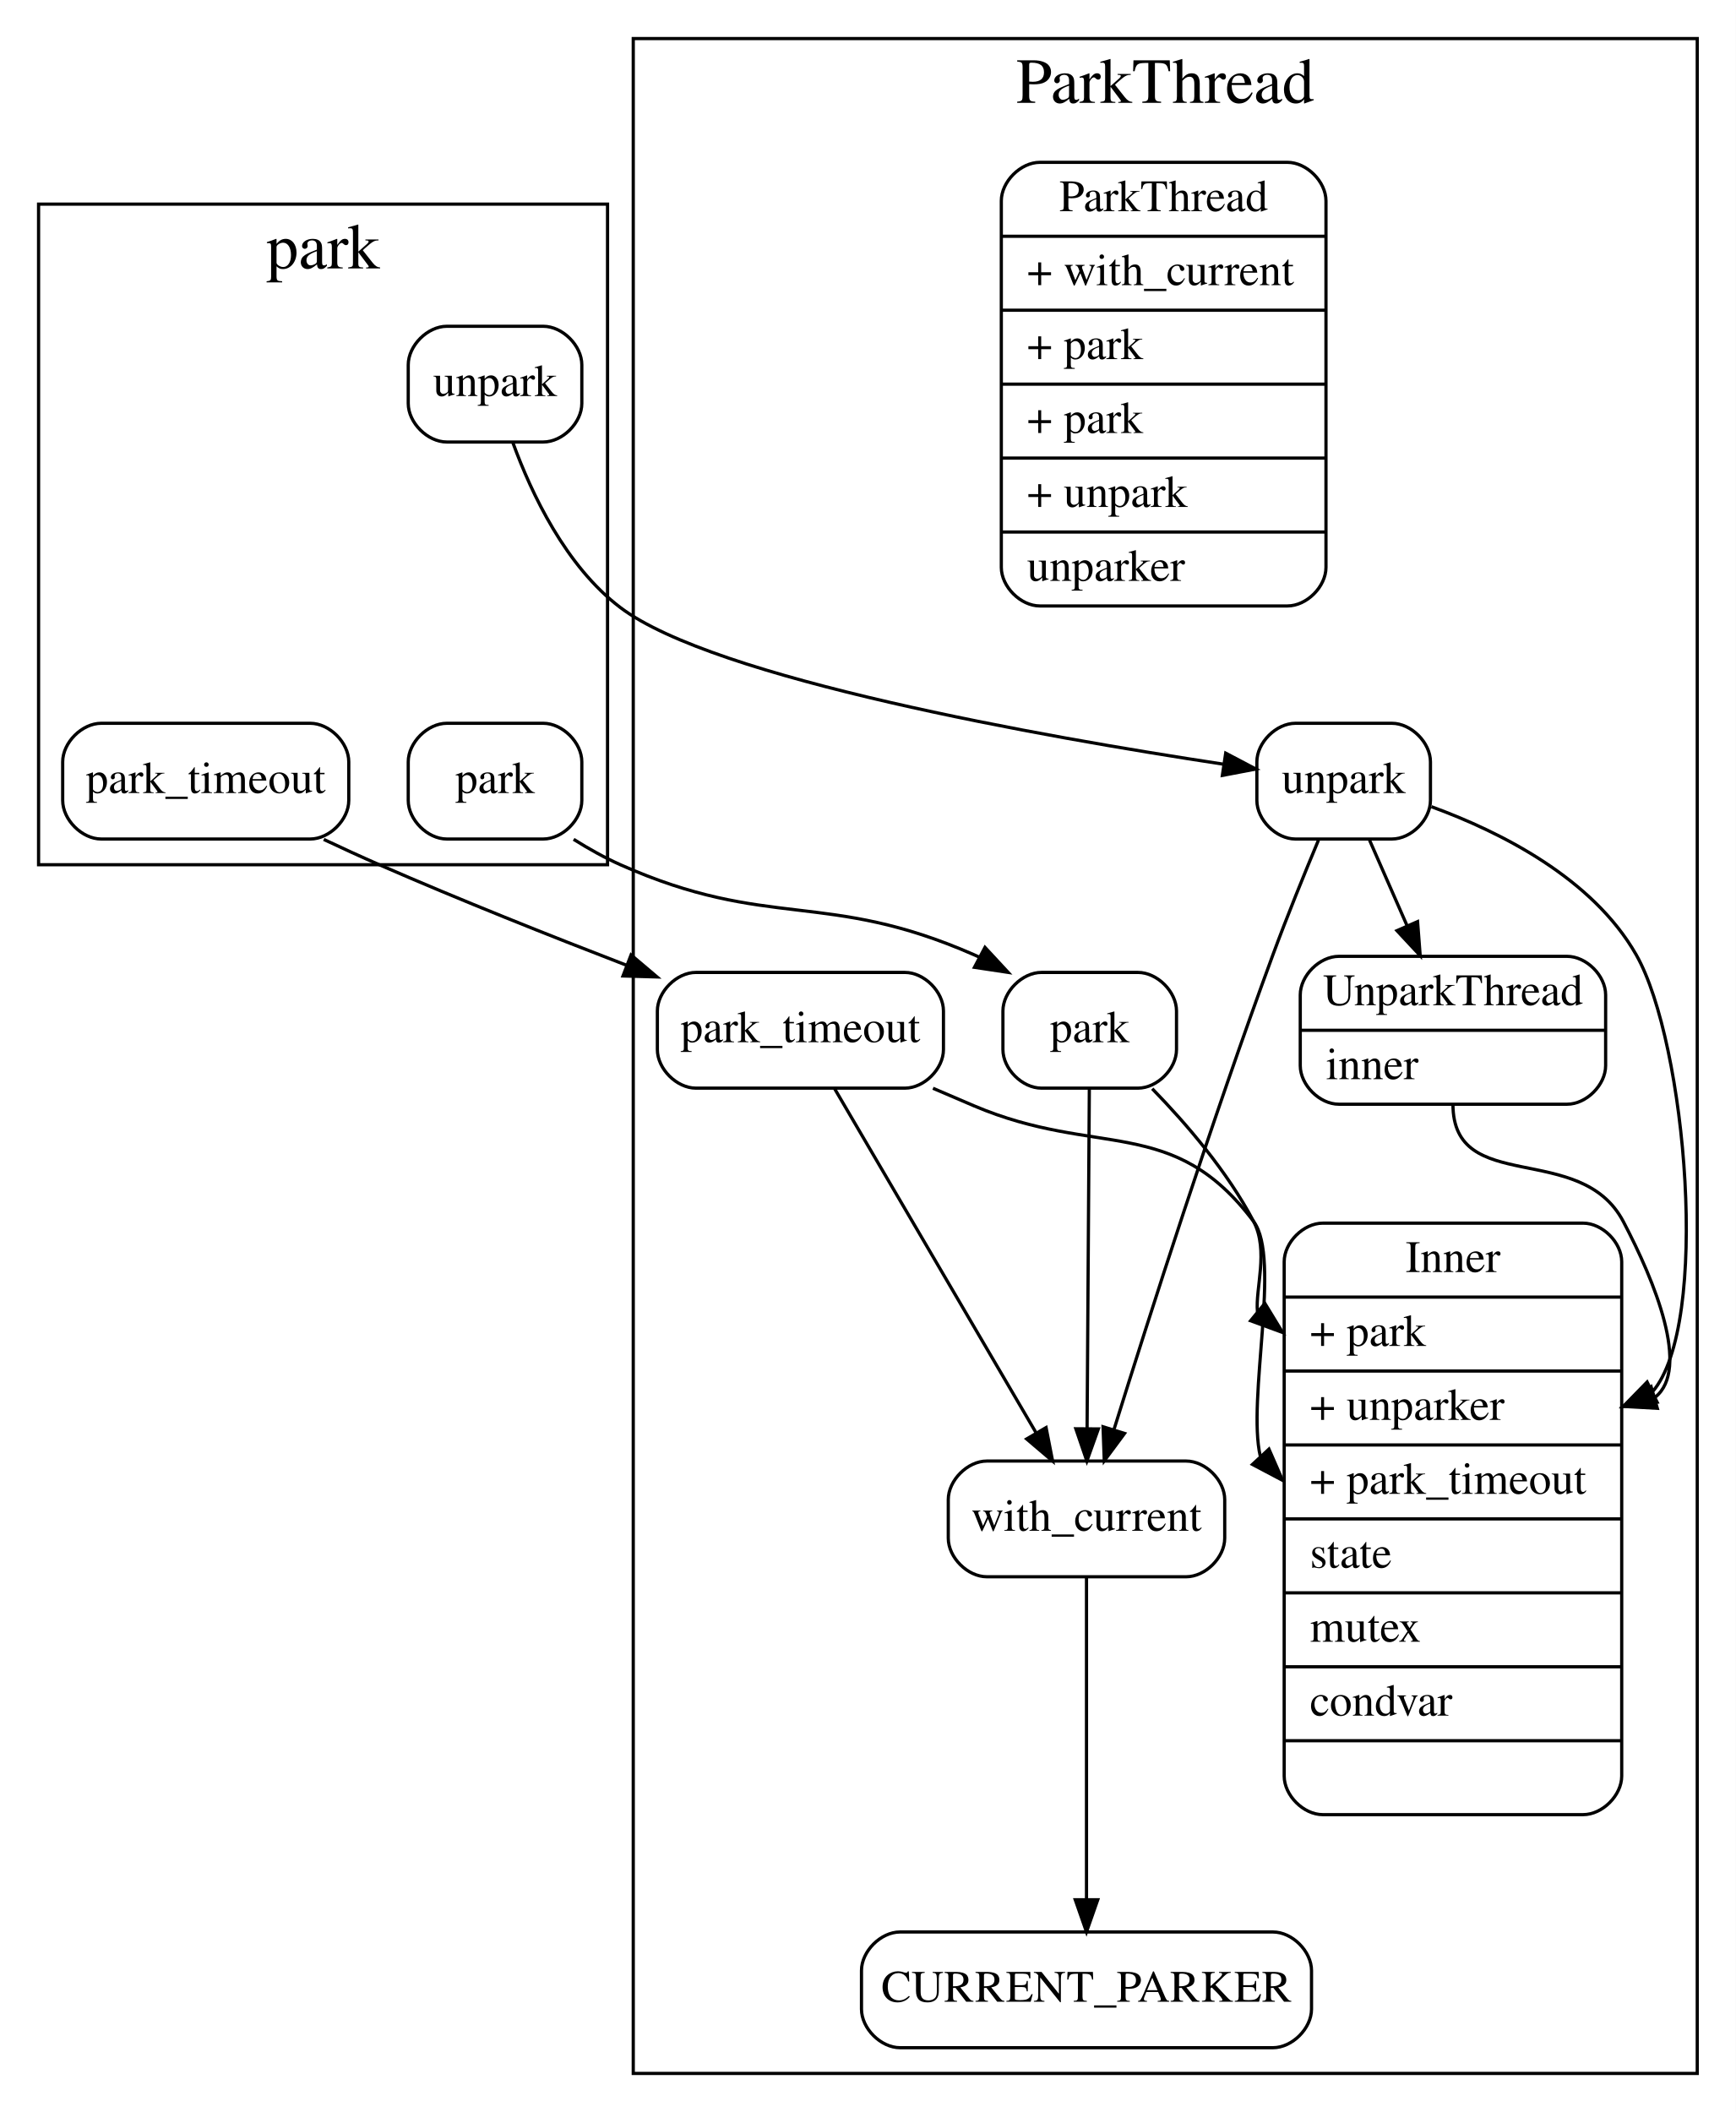
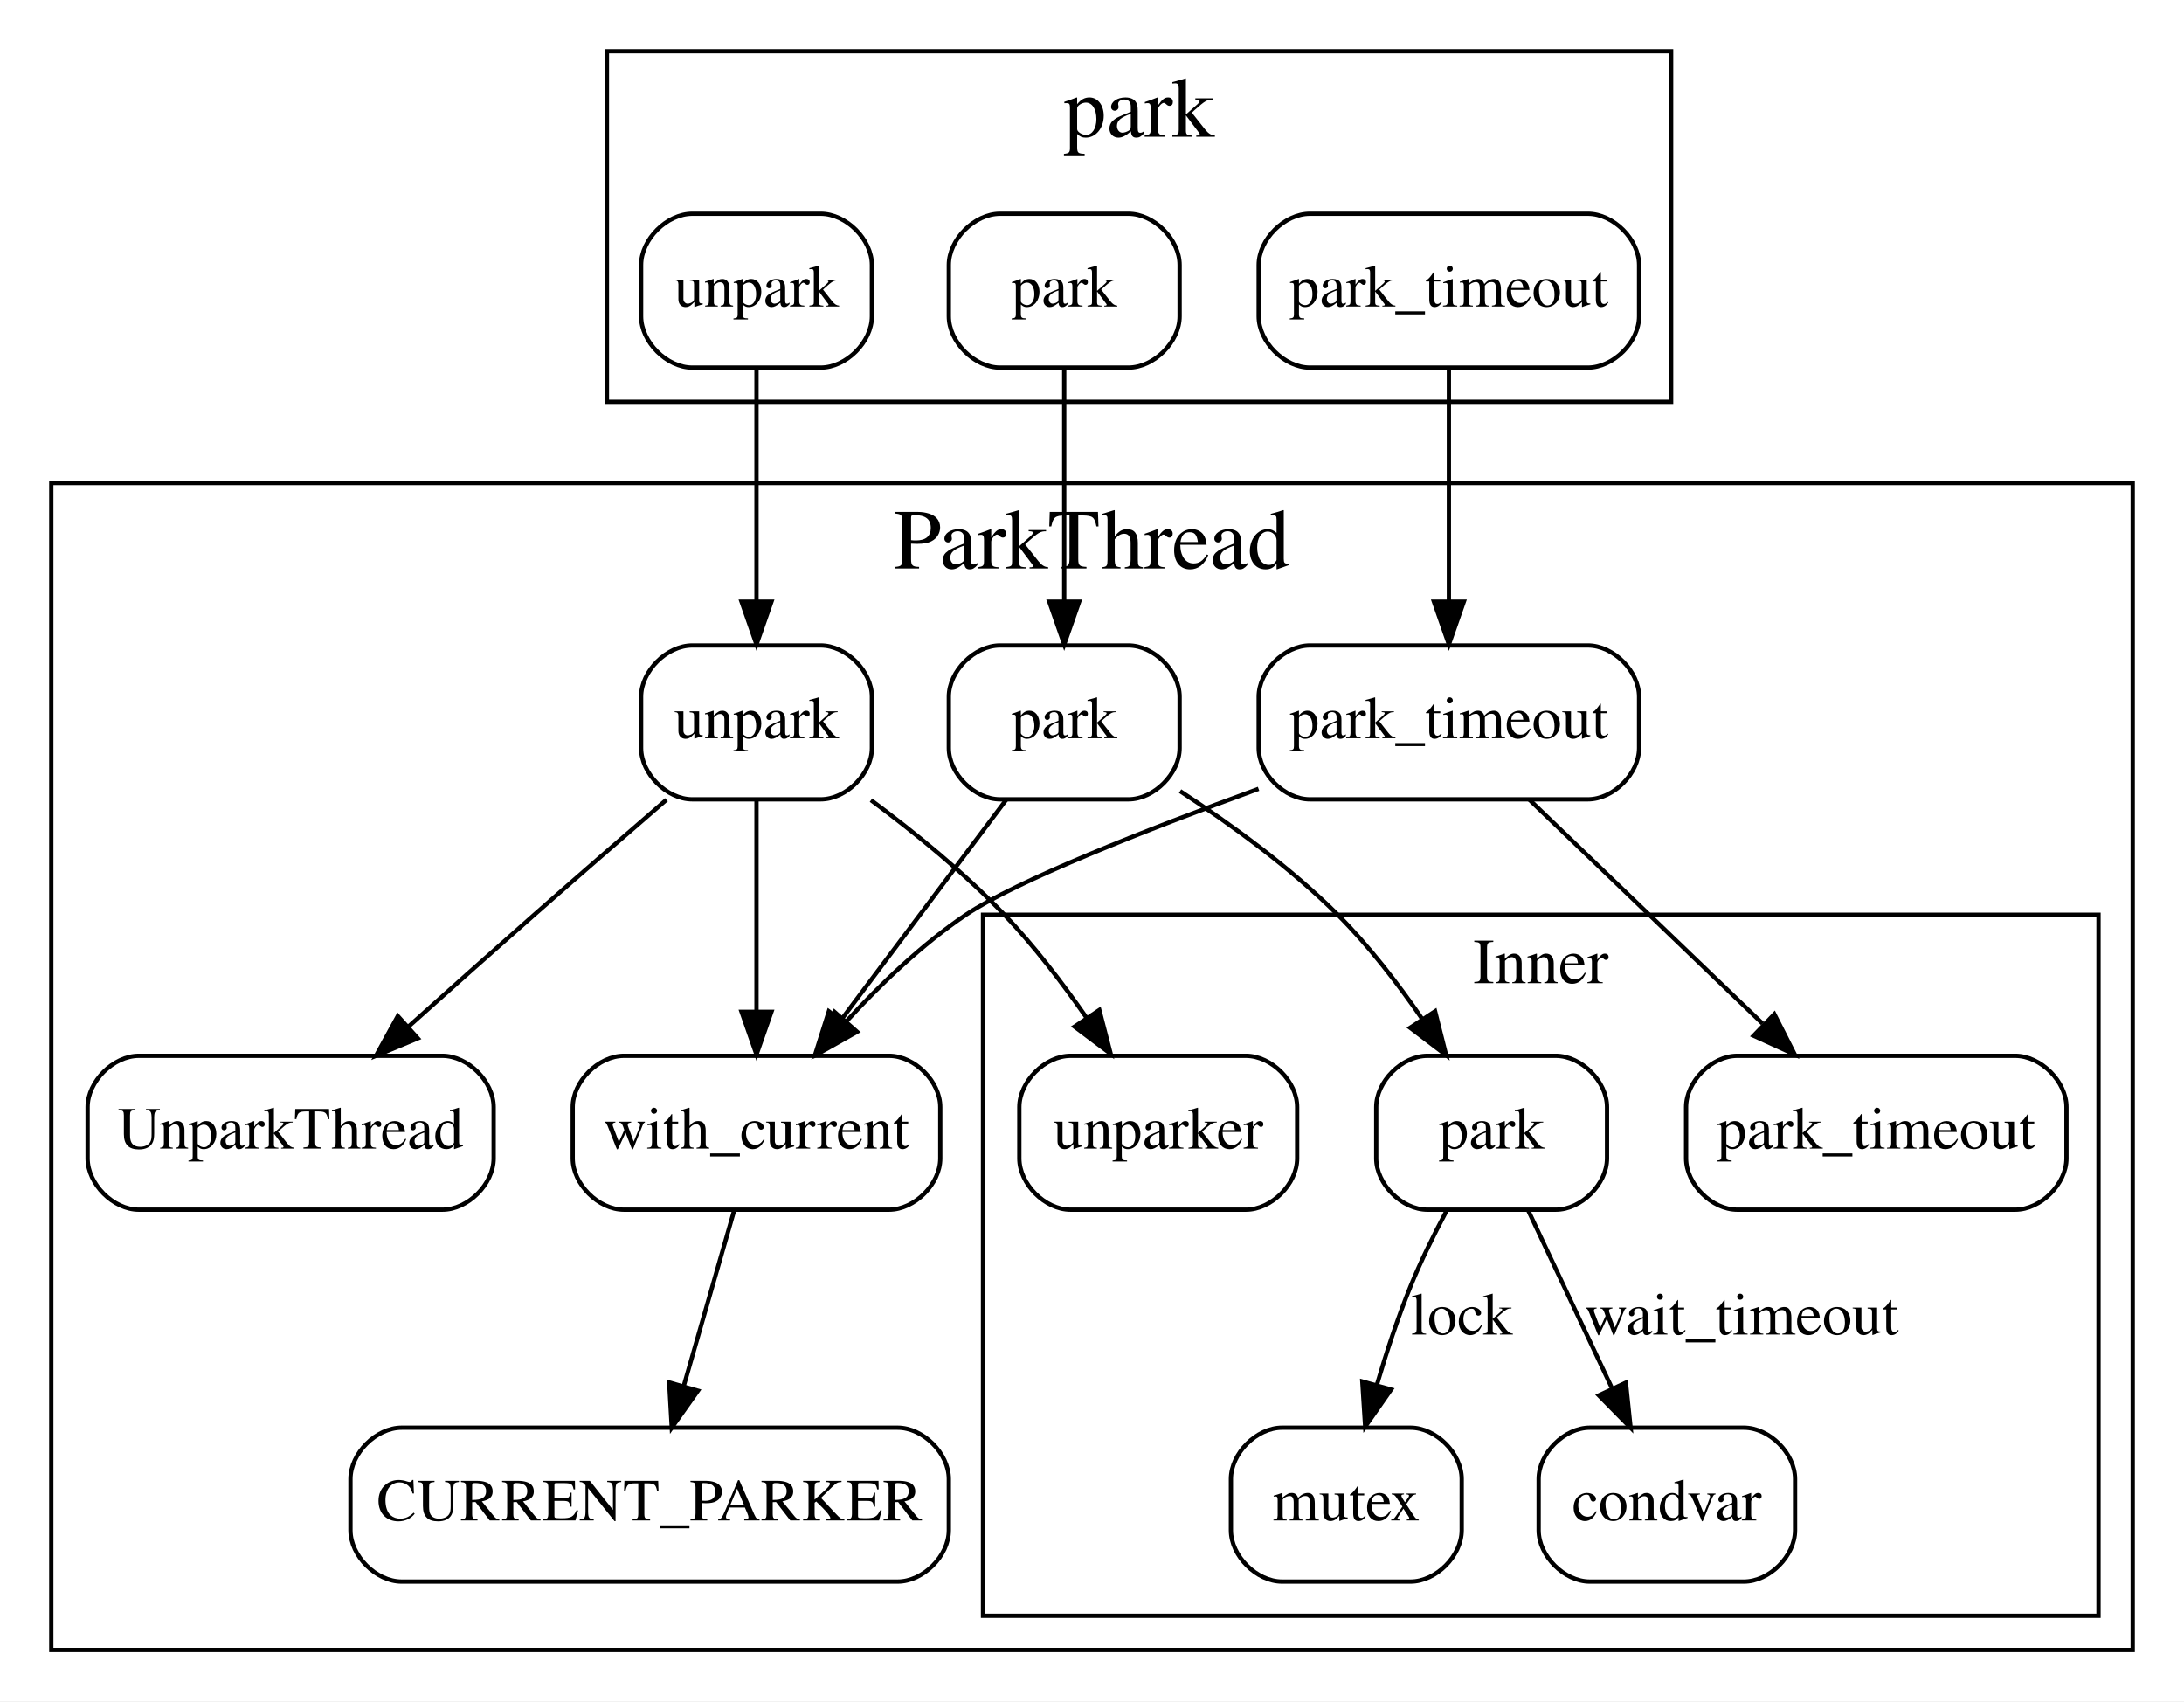
- <svg xmlns="http://www.w3.org/2000/svg" width="540pt" height="657pt" viewBox="0.00 0.00 540.00 657.00">
-   <g id="graph0" class="graph" transform="scale(1 1) rotate(0) translate(4 653)">
-     <polygon fill="#ffffff" stroke="transparent" points="-4,4 -4,-653 536,-653 536,4 -4,4" />
+ <svg xmlns="http://www.w3.org/2000/svg" width="511pt" height="398pt" viewBox="0.00 0.00 511.00 398.00">
+   <g id="graph0" class="graph" transform="scale(1 1) rotate(0) translate(4 394)">
+     <polygon fill="#ffffff" stroke="transparent" points="-4,4 -4,-394 507,-394 507,4 -4,4" />
    <g id="clust1" class="cluster">
-       <polygon fill="none" stroke="#000000" points="8,-384 8,-589.5 185,-589.5 185,-384 8,-384" />
-       <text text-anchor="middle" x="96.5" y="-569.5" font-family="Times,serif" font-size="20.00" fill="#000000">park</text>
+       <polygon fill="none" stroke="#000000" points="138,-300 138,-382 387,-382 387,-300 138,-300" />
+       <text text-anchor="middle" x="262.5" y="-362" font-family="Times,serif" font-size="20.00" fill="#000000">park</text>
    </g>
    <g id="clust2" class="cluster">
-       <polygon fill="none" stroke="#000000" points="193,-8 193,-641 524,-641 524,-8 193,-8" />
-       <text text-anchor="middle" x="358.5" y="-621" font-family="Times,serif" font-size="20.00" fill="#000000">ParkThread</text>
+       <polygon fill="none" stroke="#000000" points="8,-8 8,-281 495,-281 495,-8 8,-8" />
+       <text text-anchor="middle" x="251.5" y="-261" font-family="Times,serif" font-size="20.00" fill="#000000">ParkThread</text>
+     </g>
+     <g id="clust3" class="cluster">
+       <polygon fill="none" stroke="#000000" points="226,-16 226,-180 487,-180 487,-16 226,-16" />
+       <text text-anchor="middle" x="356.5" y="-164" font-family="Times,serif" font-size="15.00" fill="#000000">Inner</text>
    </g>
    <g id="node1" class="node">
-       <path fill="none" stroke="#000000" d="M165,-551.5C165,-551.5 135,-551.5 135,-551.5 129,-551.5 123,-545.5 123,-539.5 123,-539.5 123,-527.5 123,-527.5 123,-521.5 129,-515.5 135,-515.5 135,-515.5 165,-515.5 165,-515.5 171,-515.5 177,-521.5 177,-527.5 177,-527.5 177,-539.5 177,-539.5 177,-545.5 171,-551.5 165,-551.5" />
-       <text text-anchor="middle" x="150" y="-529.8" font-family="Times,serif" font-size="14.00" fill="#000000">unpark</text>
+       <path fill="none" stroke="#000000" d="M188,-344C188,-344 158,-344 158,-344 152,-344 146,-338 146,-332 146,-332 146,-320 146,-320 146,-314 152,-308 158,-308 158,-308 188,-308 188,-308 194,-308 200,-314 200,-320 200,-320 200,-332 200,-332 200,-338 194,-344 188,-344" />
+       <text text-anchor="middle" x="173" y="-322.3" font-family="Times,serif" font-size="14.00" fill="#000000">unpark</text>
+     </g>
+     <g id="node11" class="node">
+       <path fill="none" stroke="#000000" d="M188,-243C188,-243 158,-243 158,-243 152,-243 146,-237 146,-231 146,-231 146,-219 146,-219 146,-213 152,-207 158,-207 158,-207 188,-207 188,-207 194,-207 200,-213 200,-219 200,-219 200,-231 200,-231 200,-237 194,-243 188,-243" />
+       <text text-anchor="middle" x="173" y="-221.3" font-family="Times,serif" font-size="14.00" fill="#000000">unpark</text>
+     </g>
+     <g id="edge13" class="edge">
+       <path fill="none" stroke="#000000" d="M173,-307.943C173,-292.813 173,-270.945 173,-253.461" />
+       <polygon fill="#000000" stroke="#000000" points="176.5,-253.241 173,-243.241 169.5,-253.241 176.5,-253.241" />
+     </g>
+     <g id="node2" class="node">
+       <path fill="none" stroke="#000000" d="M260,-344C260,-344 230,-344 230,-344 224,-344 218,-338 218,-332 218,-332 218,-320 218,-320 218,-314 224,-308 230,-308 230,-308 260,-308 260,-308 266,-308 272,-314 272,-320 272,-320 272,-332 272,-332 272,-338 266,-344 260,-344" />
+       <text text-anchor="middle" x="245" y="-322.3" font-family="Times,serif" font-size="14.00" fill="#000000">park</text>
+     </g>
+     <g id="node9" class="node">
+       <path fill="none" stroke="#000000" d="M260,-243C260,-243 230,-243 230,-243 224,-243 218,-237 218,-231 218,-231 218,-219 218,-219 218,-213 224,-207 230,-207 230,-207 260,-207 260,-207 266,-207 272,-213 272,-219 272,-219 272,-231 272,-231 272,-237 266,-243 260,-243" />
+       <text text-anchor="middle" x="245" y="-221.3" font-family="Times,serif" font-size="14.00" fill="#000000">park</text>
+     </g>
+     <g id="edge11" class="edge">
+       <path fill="none" stroke="#000000" d="M245,-307.943C245,-292.813 245,-270.945 245,-253.461" />
+       <polygon fill="#000000" stroke="#000000" points="248.5,-253.241 245,-243.241 241.5,-253.241 248.5,-253.241" />
+     </g>
+     <g id="node3" class="node">
+       <path fill="none" stroke="#000000" d="M367.5,-344C367.5,-344 302.5,-344 302.5,-344 296.5,-344 290.5,-338 290.5,-332 290.5,-332 290.5,-320 290.5,-320 290.5,-314 296.5,-308 302.5,-308 302.5,-308 367.5,-308 367.5,-308 373.5,-308 379.5,-314 379.5,-320 379.5,-320 379.5,-332 379.5,-332 379.5,-338 373.5,-344 367.5,-344" />
+       <text text-anchor="middle" x="335" y="-322.3" font-family="Times,serif" font-size="14.00" fill="#000000">park_timeout</text>
+     </g>
+     <g id="node10" class="node">
+       <path fill="none" stroke="#000000" d="M367.5,-243C367.5,-243 302.5,-243 302.5,-243 296.5,-243 290.5,-237 290.5,-231 290.5,-231 290.5,-219 290.5,-219 290.5,-213 296.5,-207 302.5,-207 302.5,-207 367.5,-207 367.5,-207 373.5,-207 379.5,-213 379.5,-219 379.5,-219 379.5,-231 379.5,-231 379.5,-237 373.5,-243 367.5,-243" />
+       <text text-anchor="middle" x="335" y="-221.3" font-family="Times,serif" font-size="14.00" fill="#000000">park_timeout</text>
+     </g>
+     <g id="edge12" class="edge">
+       <path fill="none" stroke="#000000" d="M335,-307.943C335,-292.813 335,-270.945 335,-253.461" />
+       <polygon fill="#000000" stroke="#000000" points="338.5,-253.241 335,-243.241 331.5,-253.241 338.5,-253.241" />
+     </g>
+     <g id="node4" class="node">
+       <path fill="none" stroke="#000000" d="M326,-60C326,-60 296,-60 296,-60 290,-60 284,-54 284,-48 284,-48 284,-36 284,-36 284,-30 290,-24 296,-24 296,-24 326,-24 326,-24 332,-24 338,-30 338,-36 338,-36 338,-48 338,-48 338,-54 332,-60 326,-60" />
+       <text text-anchor="middle" x="311" y="-38.3" font-family="Times,serif" font-size="14.00" fill="#000000">mutex</text>
+     </g>
+     <g id="node5" class="node">
+       <path fill="none" stroke="#000000" d="M404,-60C404,-60 368,-60 368,-60 362,-60 356,-54 356,-48 356,-48 356,-36 356,-36 356,-30 362,-24 368,-24 368,-24 404,-24 404,-24 410,-24 416,-30 416,-36 416,-36 416,-48 416,-48 416,-54 410,-60 404,-60" />
+       <text text-anchor="middle" x="386" y="-38.3" font-family="Times,serif" font-size="14.00" fill="#000000">condvar</text>
+     </g>
+     <g id="node6" class="node">
+       <path fill="none" stroke="#000000" d="M467.5,-147C467.5,-147 402.5,-147 402.5,-147 396.5,-147 390.5,-141 390.5,-135 390.5,-135 390.5,-123 390.5,-123 390.5,-117 396.5,-111 402.5,-111 402.5,-111 467.5,-111 467.5,-111 473.5,-111 479.5,-117 479.5,-123 479.5,-123 479.5,-135 479.5,-135 479.5,-141 473.5,-147 467.5,-147" />
+       <text text-anchor="middle" x="435" y="-125.3" font-family="Times,serif" font-size="14.00" fill="#000000">park_timeout</text>
+     </g>
+     <g id="node7" class="node">
+       <path fill="none" stroke="#000000" d="M360,-147C360,-147 330,-147 330,-147 324,-147 318,-141 318,-135 318,-135 318,-123 318,-123 318,-117 324,-111 330,-111 330,-111 360,-111 360,-111 366,-111 372,-117 372,-123 372,-123 372,-135 372,-135 372,-141 366,-147 360,-147" />
+       <text text-anchor="middle" x="345" y="-125.3" font-family="Times,serif" font-size="14.00" fill="#000000">park</text>
+     </g>
+     <g id="edge1" class="edge">
+       <path fill="none" stroke="#000000" d="M334.413,-110.653C331.453,-105.092 328.394,-98.893 326,-93 323.039,-85.71 320.387,-77.62 318.166,-70.071" />
+       <polygon fill="#000000" stroke="#000000" points="321.48,-68.926 315.416,-60.238 314.739,-70.811 321.48,-68.926" />
+       <text text-anchor="middle" x="338" y="-81.8" font-family="Times,serif" font-size="14.00" fill="#000000">lock</text>
+     </g>
+     <g id="edge2" class="edge">
+       <path fill="none" stroke="#000000" d="M353.495,-110.974C359.158,-98.959 366.706,-82.94 373.104,-69.365" />
+       <polygon fill="#000000" stroke="#000000" points="376.419,-70.541 377.516,-60.003 370.087,-67.557 376.419,-70.541" />
+       <text text-anchor="middle" x="403.5" y="-81.8" font-family="Times,serif" font-size="14.00" fill="#000000">wait_timeout</text>
    </g>
    <g id="node8" class="node">
-       <path fill="none" stroke="#000000" d="M429,-428C429,-428 399,-428 399,-428 393,-428 387,-422 387,-416 387,-416 387,-404 387,-404 387,-398 393,-392 399,-392 399,-392 429,-392 429,-392 435,-392 441,-398 441,-404 441,-404 441,-416 441,-416 441,-422 435,-428 429,-428" />
-       <text text-anchor="middle" x="414" y="-406.3" font-family="Times,serif" font-size="14.00" fill="#000000">unpark</text>
+       <path fill="none" stroke="#000000" d="M287.5,-147C287.5,-147 246.5,-147 246.5,-147 240.5,-147 234.5,-141 234.5,-135 234.5,-135 234.5,-123 234.5,-123 234.5,-117 240.5,-111 246.5,-111 246.5,-111 287.5,-111 287.5,-111 293.5,-111 299.5,-117 299.5,-123 299.5,-123 299.5,-135 299.5,-135 299.5,-141 293.5,-147 287.5,-147" />
+       <text text-anchor="middle" x="267" y="-125.3" font-family="Times,serif" font-size="14.00" fill="#000000">unparker</text>
    </g>
-     <g id="edge12" class="edge">
-       <path fill="none" stroke="#000000" d="M155.547,-515.313C161.344,-499.392 172.005,-476.852 189,-464 218.273,-441.862 320.387,-423.816 376.445,-415.299" />
-       <polygon fill="#000000" stroke="#000000" points="377.304,-418.709 386.678,-413.772 376.271,-411.786 377.304,-418.709" />
+     <g id="edge7" class="edge">
+       <path fill="none" stroke="#000000" d="M272.113,-208.92C284.151,-201.059 298.041,-190.939 309,-180 316.287,-172.726 323.123,-163.828 328.84,-155.512" />
+       <polygon fill="#000000" stroke="#000000" points="331.772,-157.423 334.364,-147.15 325.932,-153.565 331.772,-157.423" />
    </g>
-     <g id="node2" class="node">
-       <path fill="none" stroke="#000000" d="M165,-428C165,-428 135,-428 135,-428 129,-428 123,-422 123,-416 123,-416 123,-404 123,-404 123,-398 129,-392 135,-392 135,-392 165,-392 165,-392 171,-392 177,-398 177,-404 177,-404 177,-416 177,-416 177,-422 171,-428 165,-428" />
-       <text text-anchor="middle" x="150" y="-406.3" font-family="Times,serif" font-size="14.00" fill="#000000">park</text>
+     <g id="node12" class="node">
+       <path fill="none" stroke="#000000" d="M204,-147C204,-147 142,-147 142,-147 136,-147 130,-141 130,-135 130,-135 130,-123 130,-123 130,-117 136,-111 142,-111 142,-111 204,-111 204,-111 210,-111 216,-117 216,-123 216,-123 216,-135 216,-135 216,-141 210,-147 204,-147" />
+       <text text-anchor="middle" x="173" y="-125.3" font-family="Times,serif" font-size="14.00" fill="#000000">with_current</text>
    </g>
-     <g id="node6" class="node">
-       <path fill="none" stroke="#000000" d="M350,-350.5C350,-350.5 320,-350.5 320,-350.5 314,-350.5 308,-344.5 308,-338.5 308,-338.5 308,-326.5 308,-326.5 308,-320.5 314,-314.5 320,-314.5 320,-314.5 350,-314.5 350,-314.5 356,-314.5 362,-320.5 362,-326.5 362,-326.5 362,-338.5 362,-338.5 362,-344.5 356,-350.5 350,-350.5" />
-       <text text-anchor="middle" x="335" y="-328.8" font-family="Times,serif" font-size="14.00" fill="#000000">park</text>
+     <g id="edge3" class="edge">
+       <path fill="none" stroke="#000000" d="M231.457,-206.943C220.565,-192.42 205.106,-171.808 192.821,-155.428" />
+       <polygon fill="#000000" stroke="#000000" points="195.527,-153.202 186.727,-147.302 189.927,-157.402 195.527,-153.202" />
+     </g>
+     <g id="edge8" class="edge">
+       <path fill="none" stroke="#000000" d="M353.809,-206.943C369.215,-192.154 391.199,-171.049 408.406,-154.53" />
+       <polygon fill="#000000" stroke="#000000" points="411.145,-156.752 415.935,-147.302 406.297,-151.703 411.145,-156.752" />
+     </g>
+     <g id="edge4" class="edge">
+       <path fill="none" stroke="#000000" d="M290.468,-209.461C264.149,-199.856 233.739,-187.897 222,-180 211.756,-173.109 202.001,-163.764 193.93,-154.955" />
+       <polygon fill="#000000" stroke="#000000" points="196.536,-152.619 187.301,-147.427 191.283,-157.245 196.536,-152.619" />
+     </g>
+     <g id="edge9" class="edge">
+       <path fill="none" stroke="#000000" d="M199.789,-206.815C210.117,-199.16 221.666,-189.766 231,-180 237.929,-172.75 244.553,-164.079 250.186,-155.96" />
+       <polygon fill="#000000" stroke="#000000" points="253.221,-157.717 255.878,-147.461 247.405,-153.822 253.221,-157.717" />
+     </g>
+     <g id="edge5" class="edge">
+       <path fill="none" stroke="#000000" d="M173,-206.943C173,-193.086 173,-173.686 173,-157.708" />
+       <polygon fill="#000000" stroke="#000000" points="176.5,-157.302 173,-147.302 169.5,-157.302 176.5,-157.302" />
+     </g>
+     <g id="node14" class="node">
+       <path fill="none" stroke="#000000" d="M99.5,-147C99.5,-147 28.5,-147 28.5,-147 22.5,-147 16.5,-141 16.5,-135 16.5,-135 16.5,-123 16.5,-123 16.5,-117 22.5,-111 28.5,-111 28.5,-111 99.5,-111 99.5,-111 105.5,-111 111.5,-117 111.5,-123 111.5,-123 111.5,-135 111.5,-135 111.5,-141 105.5,-147 99.5,-147" />
+       <text text-anchor="middle" x="64" y="-125.3" font-family="Times,serif" font-size="14.00" fill="#000000">UnparkThread</text>
    </g>
    <g id="edge10" class="edge">
-       <path fill="none" stroke="#000000" d="M174.451,-391.901C179.124,-388.969 184.093,-386.183 189,-384 235.092,-363.493 252.81,-376.284 299,-356 299.555,-355.756 300.111,-355.504 300.668,-355.245" />
-       <polygon fill="#000000" stroke="#000000" points="302.417,-358.279 309.622,-350.512 299.146,-352.091 302.417,-358.279" />
+       <path fill="none" stroke="#000000" d="M151.931,-206.906C142.447,-198.724 131.128,-188.912 121,-180 111.343,-171.502 100.832,-162.132 91.497,-153.768" />
+       <polygon fill="#000000" stroke="#000000" points="93.756,-151.093 83.976,-147.019 89.081,-156.303 93.756,-151.093" />
    </g>
-     <g id="node3" class="node">
-       <path fill="none" stroke="#000000" d="M92.5,-428C92.5,-428 27.5,-428 27.5,-428 21.5,-428 15.5,-422 15.5,-416 15.5,-416 15.5,-404 15.5,-404 15.5,-398 21.5,-392 27.5,-392 27.5,-392 92.5,-392 92.5,-392 98.5,-392 104.5,-398 104.5,-404 104.5,-404 104.5,-416 104.5,-416 104.5,-422 98.5,-428 92.5,-428" />
-       <text text-anchor="middle" x="60" y="-406.3" font-family="Times,serif" font-size="14.00" fill="#000000">park_timeout</text>
-     </g>
-     <g id="node7" class="node">
-       <path fill="none" stroke="#000000" d="M277.5,-350.5C277.5,-350.5 212.5,-350.5 212.5,-350.5 206.5,-350.5 200.5,-344.5 200.5,-338.5 200.5,-338.5 200.5,-326.5 200.5,-326.5 200.5,-320.5 206.5,-314.5 212.5,-314.5 212.5,-314.5 277.5,-314.5 277.5,-314.5 283.5,-314.5 289.5,-320.5 289.5,-326.5 289.5,-326.5 289.5,-338.5 289.5,-338.5 289.5,-344.5 283.5,-350.5 277.5,-350.5" />
-       <text text-anchor="middle" x="245" y="-328.8" font-family="Times,serif" font-size="14.00" fill="#000000">park_timeout</text>
-     </g>
-     <g id="edge11" class="edge">
-       <path fill="none" stroke="#000000" d="M96.722,-391.87C102.473,-389.161 108.374,-386.456 114,-384 138.999,-373.086 167.102,-361.898 190.851,-352.751" />
-       <polygon fill="#000000" stroke="#000000" points="192.314,-355.939 200.399,-349.092 189.809,-349.402 192.314,-355.939" />
-     </g>
-     <g id="node4" class="node">
-       <path fill="none" stroke="#000000" d="M407.5,-88.5C407.5,-88.5 488.5,-88.5 488.5,-88.5 494.5,-88.5 500.5,-94.5 500.5,-100.5 500.5,-100.5 500.5,-260.5 500.5,-260.5 500.5,-266.5 494.5,-272.5 488.5,-272.5 488.5,-272.5 407.5,-272.5 407.5,-272.5 401.5,-272.5 395.5,-266.5 395.5,-260.5 395.5,-260.5 395.5,-100.5 395.5,-100.5 395.5,-94.5 401.5,-88.5 407.5,-88.5" />
-       <text text-anchor="middle" x="448" y="-257.3" font-family="Times,serif" font-size="14.00" fill="#000000">Inner</text>
-       <polyline fill="none" stroke="#000000" points="395.5,-249.5 500.5,-249.5 " />
-       <text text-anchor="start" x="403.5" y="-234.3" font-family="Times,serif" font-size="14.00" fill="#000000">+ park </text>
-       <polyline fill="none" stroke="#000000" points="395.5,-226.5 500.5,-226.5 " />
-       <text text-anchor="start" x="403.5" y="-211.3" font-family="Times,serif" font-size="14.00" fill="#000000">+ unparker</text>
-       <polyline fill="none" stroke="#000000" points="395.5,-203.5 500.5,-203.5 " />
-       <text text-anchor="start" x="403.5" y="-188.3" font-family="Times,serif" font-size="14.00" fill="#000000">+ park_timeout </text>
-       <polyline fill="none" stroke="#000000" points="395.5,-180.5 500.5,-180.5 " />
-       <text text-anchor="start" x="403.5" y="-165.3" font-family="Times,serif" font-size="14.00" fill="#000000">state</text>
-       <polyline fill="none" stroke="#000000" points="395.5,-157.5 500.5,-157.5 " />
-       <text text-anchor="start" x="403.5" y="-142.3" font-family="Times,serif" font-size="14.00" fill="#000000">mutex</text>
-       <polyline fill="none" stroke="#000000" points="395.5,-134.5 500.5,-134.5 " />
-       <text text-anchor="start" x="403.5" y="-119.3" font-family="Times,serif" font-size="14.00" fill="#000000">condvar</text>
-       <polyline fill="none" stroke="#000000" points="395.5,-111.5 500.5,-111.5 " />
-       <text text-anchor="middle" x="448" y="-96.3" font-family="Times,serif" font-size="14.00" fill="#000000"> </text>
-     </g>
-     <g id="node5" class="node">
-       <path fill="none" stroke="#000000" d="M319.5,-464.5C319.5,-464.5 396.5,-464.5 396.5,-464.5 402.5,-464.5 408.5,-470.5 408.5,-476.5 408.5,-476.5 408.5,-590.5 408.5,-590.5 408.5,-596.5 402.5,-602.5 396.5,-602.5 396.5,-602.5 319.5,-602.5 319.5,-602.5 313.5,-602.5 307.5,-596.5 307.5,-590.5 307.5,-590.5 307.5,-476.5 307.5,-476.5 307.5,-470.5 313.5,-464.5 319.5,-464.5" />
-       <text text-anchor="middle" x="358" y="-587.3" font-family="Times,serif" font-size="14.00" fill="#000000">ParkThread</text>
-       <polyline fill="none" stroke="#000000" points="307.5,-579.5 408.5,-579.5 " />
-       <text text-anchor="start" x="315.5" y="-564.3" font-family="Times,serif" font-size="14.00" fill="#000000">+ with_current </text>
-       <polyline fill="none" stroke="#000000" points="307.5,-556.5 408.5,-556.5 " />
-       <text text-anchor="start" x="315.5" y="-541.3" font-family="Times,serif" font-size="14.00" fill="#000000">+ park </text>
-       <polyline fill="none" stroke="#000000" points="307.5,-533.5 408.5,-533.5 " />
-       <text text-anchor="start" x="315.5" y="-518.3" font-family="Times,serif" font-size="14.00" fill="#000000">+ park </text>
-       <polyline fill="none" stroke="#000000" points="307.5,-510.5 408.5,-510.5 " />
-       <text text-anchor="start" x="315.5" y="-495.3" font-family="Times,serif" font-size="14.00" fill="#000000">+ unpark </text>
-       <polyline fill="none" stroke="#000000" points="307.5,-487.5 408.5,-487.5 " />
-       <text text-anchor="start" x="315.5" y="-472.3" font-family="Times,serif" font-size="14.00" fill="#000000">unparker </text>
-     </g>
-     <g id="edge5" class="edge">
-       <path fill="none" stroke="#000000" d="M354.447,-314.324C365.179,-303.306 377.929,-288.431 386,-273 390.762,-263.895 386.47,-252.092 387.183,-244.918" />
-       <polygon fill="#000000" stroke="#000000" points="389.492,-247.551 395,-238.5 385.05,-242.141 389.492,-247.551" />
-     </g>
-     <g id="node9" class="node">
-       <path fill="none" stroke="#000000" d="M365,-198.5C365,-198.5 303,-198.5 303,-198.5 297,-198.5 291,-192.5 291,-186.5 291,-186.5 291,-174.5 291,-174.5 291,-168.5 297,-162.5 303,-162.5 303,-162.5 365,-162.5 365,-162.5 371,-162.5 377,-168.5 377,-174.5 377,-174.5 377,-186.5 377,-186.5 377,-192.5 371,-198.5 365,-198.5" />
-       <text text-anchor="middle" x="334" y="-176.8" font-family="Times,serif" font-size="14.00" fill="#000000">with_current</text>
-     </g>
-     <g id="edge1" class="edge">
-       <path fill="none" stroke="#000000" d="M334.881,-314.467C334.709,-288.298 334.389,-239.556 334.185,-208.637" />
-       <polygon fill="#000000" stroke="#000000" points="337.684,-208.487 334.118,-198.51 330.684,-208.533 337.684,-208.487" />
+     <g id="node13" class="node">
+       <path fill="none" stroke="#000000" d="M206,-60C206,-60 90,-60 90,-60 84,-60 78,-54 78,-48 78,-48 78,-36 78,-36 78,-30 84,-24 90,-24 90,-24 206,-24 206,-24 212,-24 218,-30 218,-36 218,-36 218,-48 218,-48 218,-54 212,-60 206,-60" />
+       <text text-anchor="middle" x="148" y="-38.3" font-family="Times,serif" font-size="14.00" fill="#000000">CURRENT_PARKER</text>
    </g>
    <g id="edge6" class="edge">
-       <path fill="none" stroke="#000000" d="M286.243,-314.46C290.546,-312.605 294.859,-310.758 299,-309 337.52,-292.65 360.846,-306.442 386,-273 394.58,-261.593 383.893,-217.658 388.076,-199.956" />
-       <polygon fill="#000000" stroke="#000000" points="390.76,-202.209 395,-192.5 385.63,-197.446 390.76,-202.209" />
-     </g>
-     <g id="edge2" class="edge">
-       <path fill="none" stroke="#000000" d="M255.559,-314.467C271.082,-287.955 300.171,-238.275 318.231,-207.431" />
-       <polygon fill="#000000" stroke="#000000" points="321.422,-208.908 323.455,-198.51 315.382,-205.371 321.422,-208.908" />
-     </g>
-     <g id="edge7" class="edge">
-       <path fill="none" stroke="#000000" d="M441.305,-402.051C462.851,-394.177 491.456,-379.787 505,-356 520.599,-328.605 528.178,-240.832 510.018,-219.977" />
-       <polygon fill="#000000" stroke="#000000" points="511.513,-216.811 501,-215.5 508.401,-223.081 511.513,-216.811" />
-     </g>
-     <g id="edge3" class="edge">
-       <path fill="none" stroke="#000000" d="M406.154,-391.626C401.808,-381.237 396.41,-367.969 392,-356 372.997,-304.426 353.459,-243.302 342.608,-208.495" />
-       <polygon fill="#000000" stroke="#000000" points="345.837,-207.09 339.53,-198.577 339.152,-209.165 345.837,-207.09" />
-     </g>
-     <g id="node11" class="node">
-       <path fill="none" stroke="#000000" d="M412.5,-309.5C412.5,-309.5 483.5,-309.5 483.5,-309.5 489.5,-309.5 495.5,-315.5 495.5,-321.5 495.5,-321.5 495.5,-343.5 495.5,-343.5 495.5,-349.5 489.5,-355.5 483.5,-355.5 483.5,-355.5 412.5,-355.5 412.5,-355.5 406.5,-355.5 400.5,-349.5 400.5,-343.5 400.5,-343.5 400.5,-321.5 400.5,-321.5 400.5,-315.5 406.5,-309.5 412.5,-309.5" />
-       <text text-anchor="middle" x="448" y="-340.3" font-family="Times,serif" font-size="14.00" fill="#000000">UnparkThread</text>
-       <polyline fill="none" stroke="#000000" points="400.5,-332.5 495.5,-332.5 " />
-       <text text-anchor="start" x="408.5" y="-317.3" font-family="Times,serif" font-size="14.00" fill="#000000">inner </text>
-     </g>
-     <g id="edge8" class="edge">
-       <path fill="none" stroke="#000000" d="M422.058,-391.634C425.555,-383.661 429.759,-374.078 433.755,-364.971" />
-       <polygon fill="#000000" stroke="#000000" points="436.992,-366.303 437.805,-355.739 430.582,-363.491 436.992,-366.303" />
-     </g>
-     <g id="node10" class="node">
-       <path fill="none" stroke="#000000" d="M392,-52C392,-52 276,-52 276,-52 270,-52 264,-46 264,-40 264,-40 264,-28 264,-28 264,-22 270,-16 276,-16 276,-16 392,-16 392,-16 398,-16 404,-22 404,-28 404,-28 404,-40 404,-40 404,-46 398,-52 392,-52" />
-       <text text-anchor="middle" x="334" y="-30.3" font-family="Times,serif" font-size="14.00" fill="#000000">CURRENT_PARKER</text>
-     </g>
-     <g id="edge4" class="edge">
-       <path fill="none" stroke="#000000" d="M334,-162.242C334,-137.102 334,-91.598 334,-62.103" />
-       <polygon fill="#000000" stroke="#000000" points="337.5,-62.028 334,-52.028 330.5,-62.028 337.5,-62.028" />
-     </g>
-     <g id="edge9" class="edge">
-       <path fill="none" stroke="#000000" d="M448,-309.5C448,-280.899 487.695,-298.318 501,-273 510.845,-254.266 521.91,-227.127 510.909,-218.352" />
-       <polygon fill="#000000" stroke="#000000" points="511.578,-214.902 501,-215.5 509.642,-221.629 511.578,-214.902" />
+       <path fill="none" stroke="#000000" d="M167.82,-110.974C164.401,-99.075 159.854,-83.251 155.977,-69.761" />
+       <polygon fill="#000000" stroke="#000000" points="159.299,-68.648 153.173,-60.003 152.571,-70.581 159.299,-68.648" />
    </g>
  </g>
</svg>
